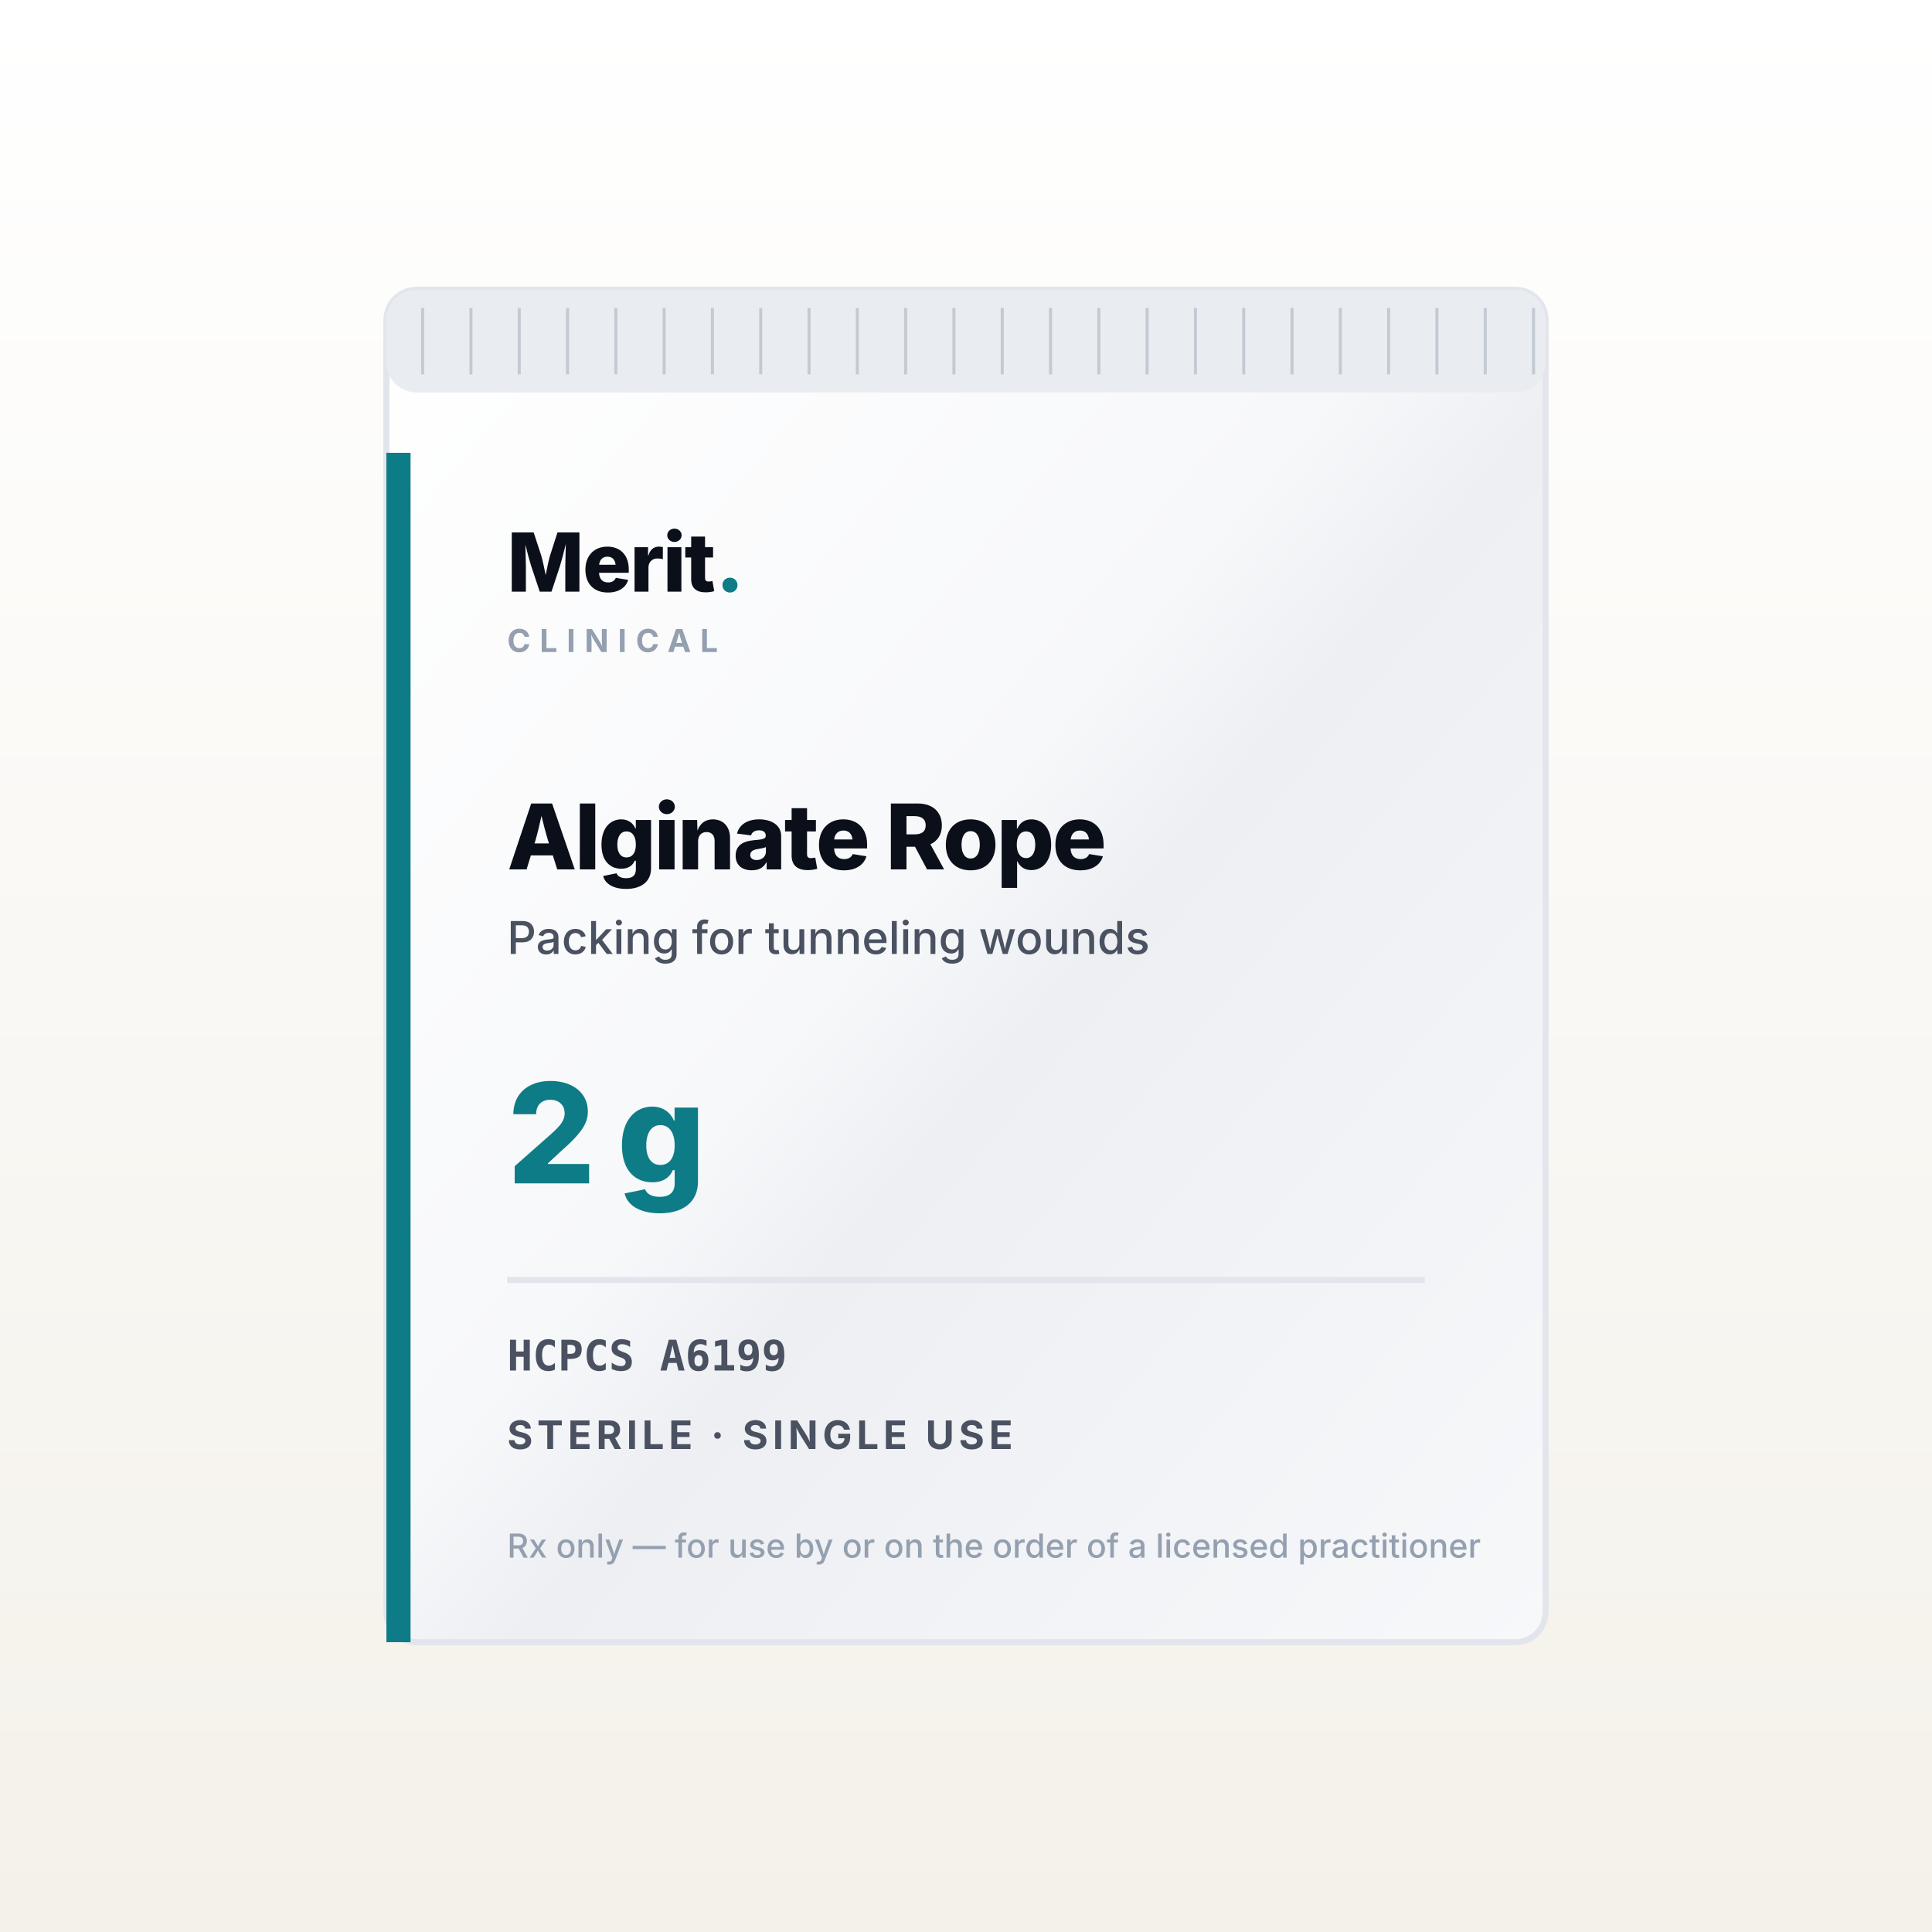
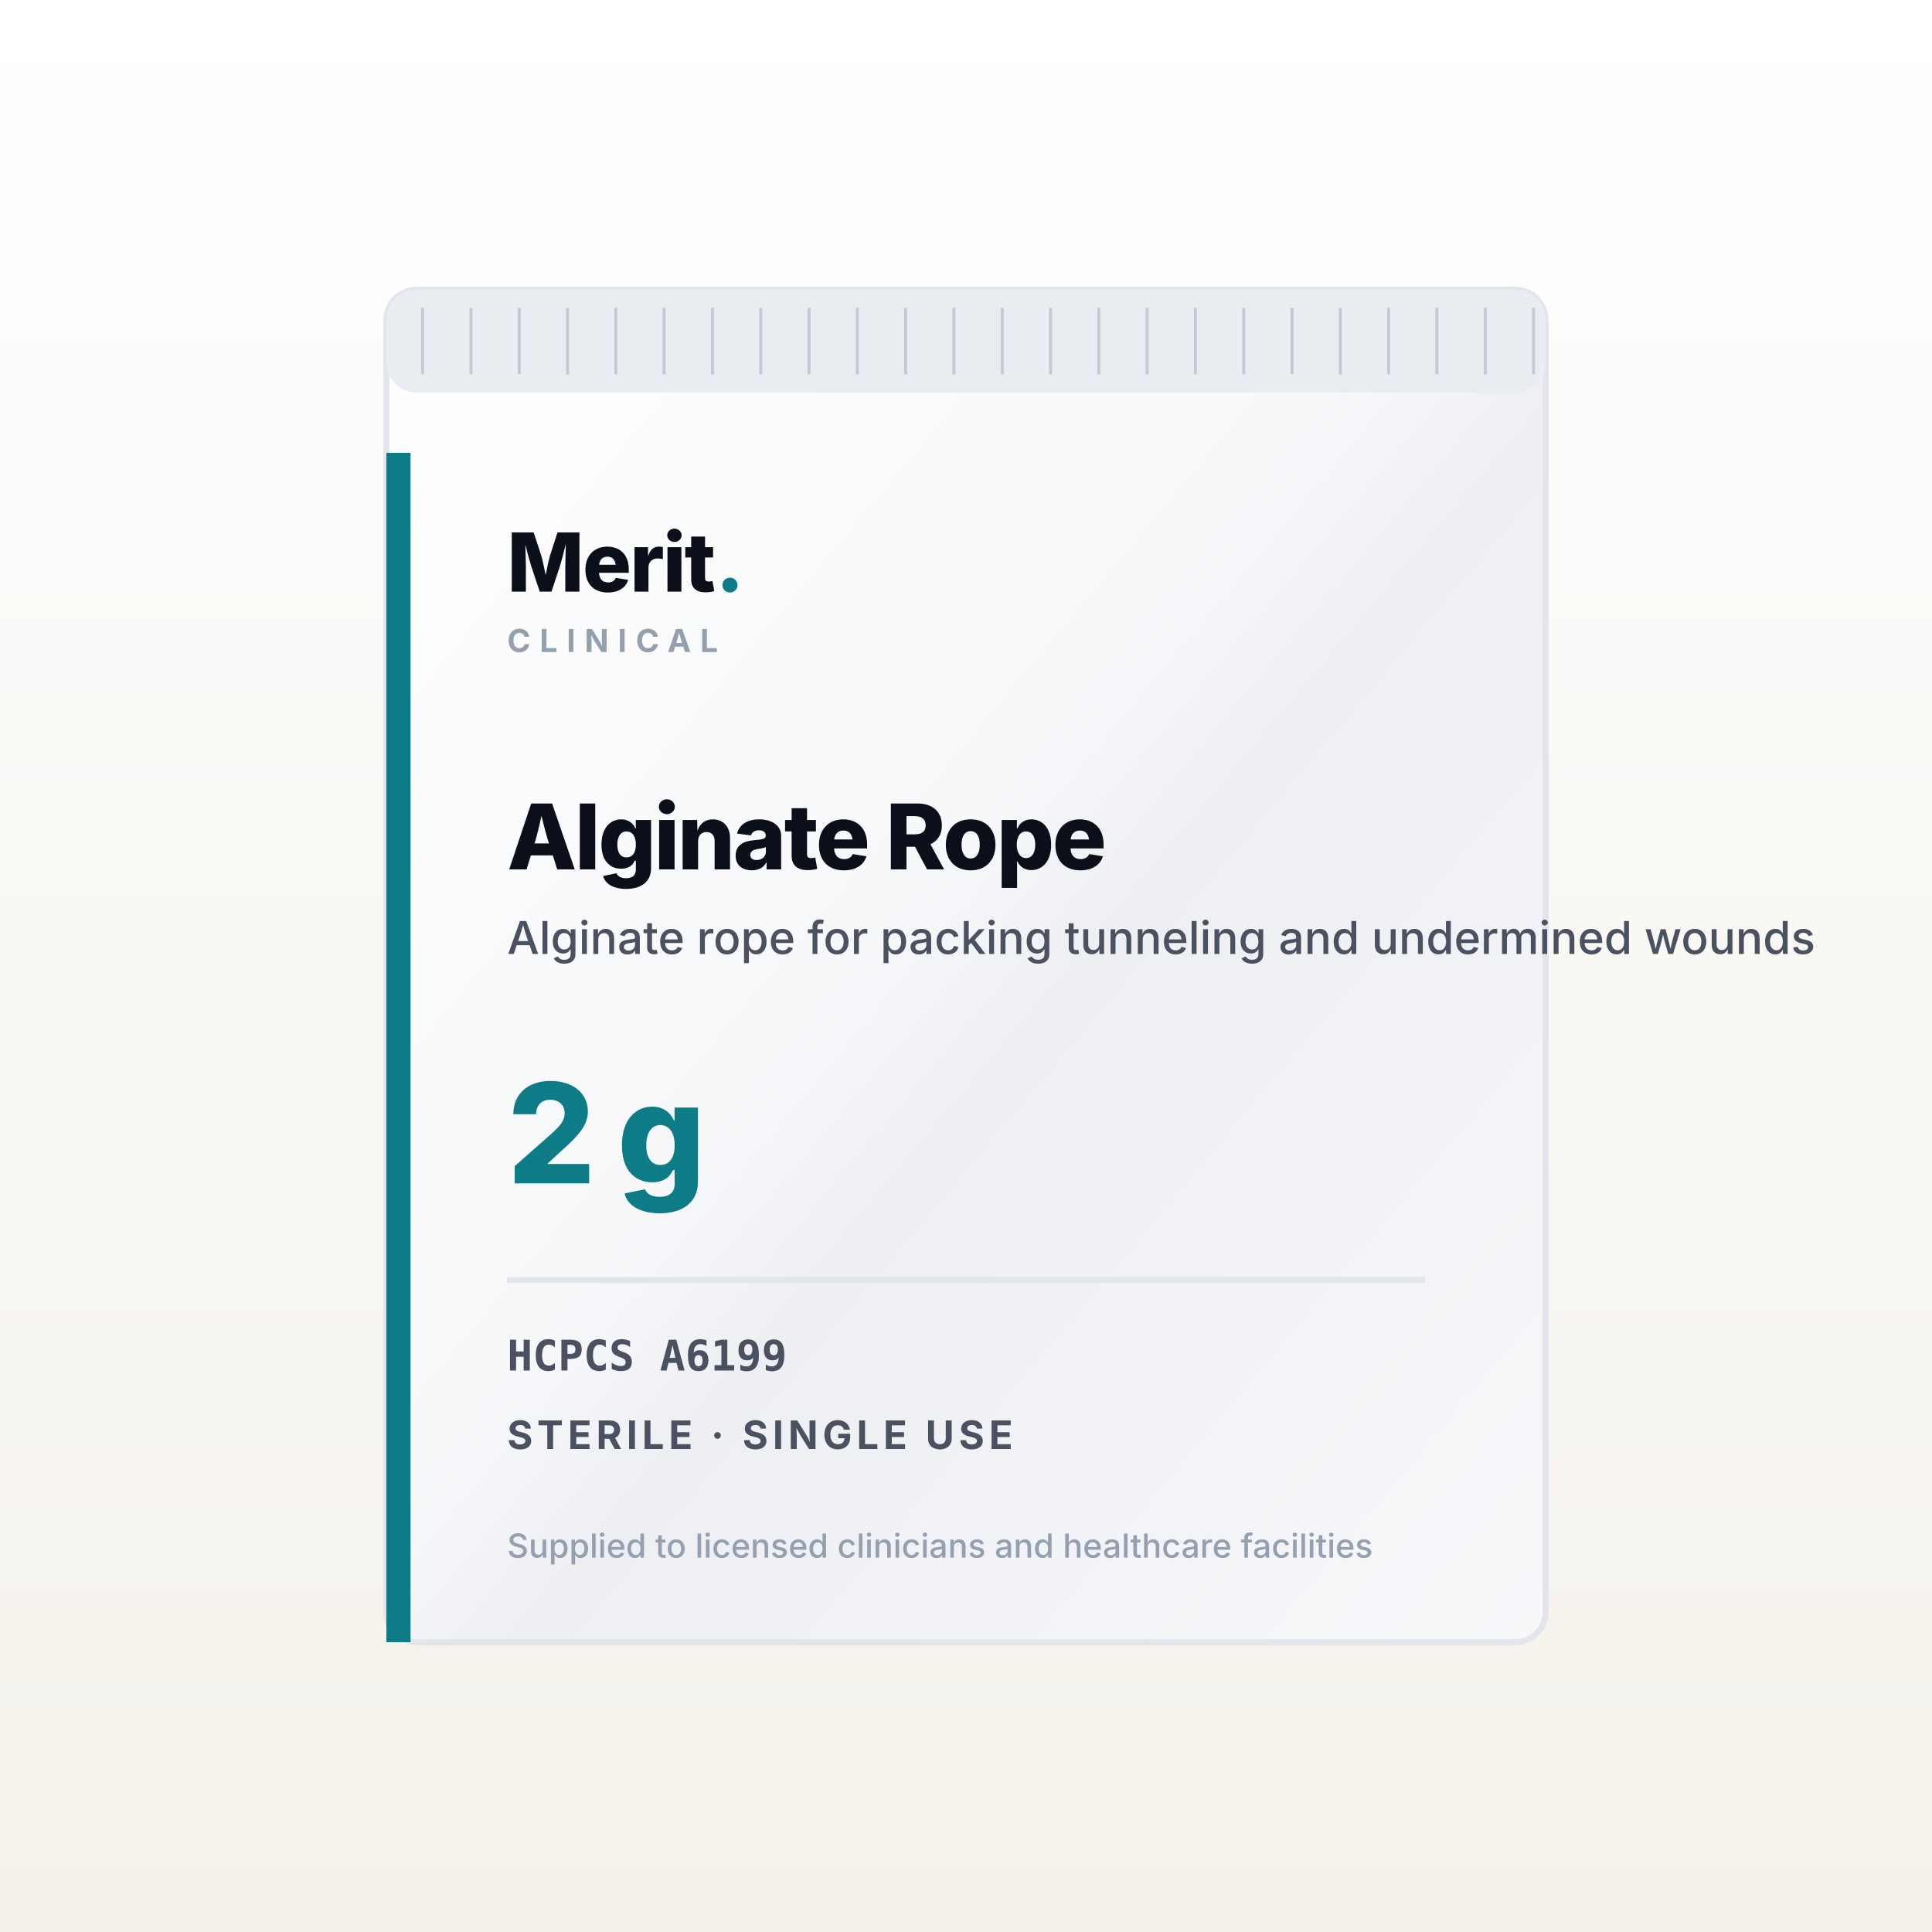
<svg xmlns="http://www.w3.org/2000/svg" viewBox="0 0 640 640" width="640" height="640" role="img" aria-label="Alginate Rope">
  <defs>
    <linearGradient id="bg" x1="0" y1="0" x2="0" y2="1">
      <stop offset="0" stop-color="#FFFFFF" />
      <stop offset="1" stop-color="#F4F1EA" />
    </linearGradient>
    <linearGradient id="foil" x1="0" y1="0" x2="1" y2="1">
      <stop offset="0" stop-color="#FFFFFF" />
      <stop offset="0.45" stop-color="#F7F8FA" />
      <stop offset="0.55" stop-color="#EDEFF3" />
      <stop offset="1" stop-color="#F7F8FA" />
    </linearGradient>
  </defs>
  <rect width="640" height="640" fill="url(#bg)" />
  <g>
    <rect x="128" y="96" width="384" height="448" rx="10" fill="url(#foil)" stroke="#E2E5EB" stroke-width="2" />
    <rect x="128" y="96" width="384" height="34" rx="10" fill="#E9ECF1" />
    <g stroke="#94A0B0" stroke-width="1" opacity="0.45">
      <line x1="140" y1="102" x2="140" y2="124" />
      <line x1="156" y1="102" x2="156" y2="124" />
      <line x1="172" y1="102" x2="172" y2="124" />
      <line x1="188" y1="102" x2="188" y2="124" />
      <line x1="204" y1="102" x2="204" y2="124" />
      <line x1="220" y1="102" x2="220" y2="124" />
      <line x1="236" y1="102" x2="236" y2="124" />
      <line x1="252" y1="102" x2="252" y2="124" />
      <line x1="268" y1="102" x2="268" y2="124" />
      <line x1="284" y1="102" x2="284" y2="124" />
      <line x1="300" y1="102" x2="300" y2="124" />
      <line x1="316" y1="102" x2="316" y2="124" />
      <line x1="332" y1="102" x2="332" y2="124" />
      <line x1="348" y1="102" x2="348" y2="124" />
      <line x1="364" y1="102" x2="364" y2="124" />
      <line x1="380" y1="102" x2="380" y2="124" />
      <line x1="396" y1="102" x2="396" y2="124" />
      <line x1="412" y1="102" x2="412" y2="124" />
      <line x1="428" y1="102" x2="428" y2="124" />
      <line x1="444" y1="102" x2="444" y2="124" />
      <line x1="460" y1="102" x2="460" y2="124" />
      <line x1="476" y1="102" x2="476" y2="124" />
      <line x1="492" y1="102" x2="492" y2="124" />
      <line x1="508" y1="102" x2="508" y2="124" />
    </g>
    <rect x="128" y="150" width="8" height="394" fill="#0E7C86" />
  </g>
  <text x="168" y="196" font-family="Inter, system-ui, sans-serif" font-size="27" font-weight="800" fill="#0B0F19" letter-spacing="-0.5">Merit<tspan fill="#0E7C86">.</tspan>
  </text>
  <text x="168" y="216" font-family="Inter, system-ui, sans-serif" font-size="10.5" font-weight="700" fill="#94A0B0" letter-spacing="3">CLINICAL</text>
  <text x="168" y="288" font-family="Inter, system-ui, sans-serif" font-size="30" font-weight="800" fill="#0B0F19" letter-spacing="-0.7">Alginate Rope</text>
-   <text x="168" y="316" font-family="Inter, system-ui, sans-serif" font-size="15" font-weight="500" fill="#4A5160">Packing for tunneling wounds</text>
+   <text x="168" y="316" font-family="Inter, system-ui, sans-serif" font-size="15" font-weight="500" fill="#4A5160">Alginate rope for packing tunneling and undermined wounds</text>
  <text x="168" y="392" font-family="Inter, system-ui, sans-serif" font-size="46" font-weight="800" fill="#0E7C86" letter-spacing="-1.5">2 g</text>
  <line x1="168" y1="424" x2="472" y2="424" stroke="#E2E5EB" stroke-width="2" />
  <text x="168" y="454" font-family="ui-monospace, monospace" font-size="14" font-weight="600" fill="#4A5160">HCPCS A6199</text>
  <text x="168" y="480" font-family="Inter, system-ui, sans-serif" font-size="13" font-weight="700" fill="#4A5160" letter-spacing="1.5">STERILE · SINGLE USE</text>
-   <text x="168" y="516" font-family="Inter, system-ui, sans-serif" font-size="11" font-weight="500" fill="#94A0B0">Rx only — for use by or on the order of a licensed practitioner</text>
+   <text x="168" y="516" font-family="Inter, system-ui, sans-serif" font-size="11" font-weight="500" fill="#94A0B0">Supplied to licensed clinicians and healthcare facilities</text>
</svg>
